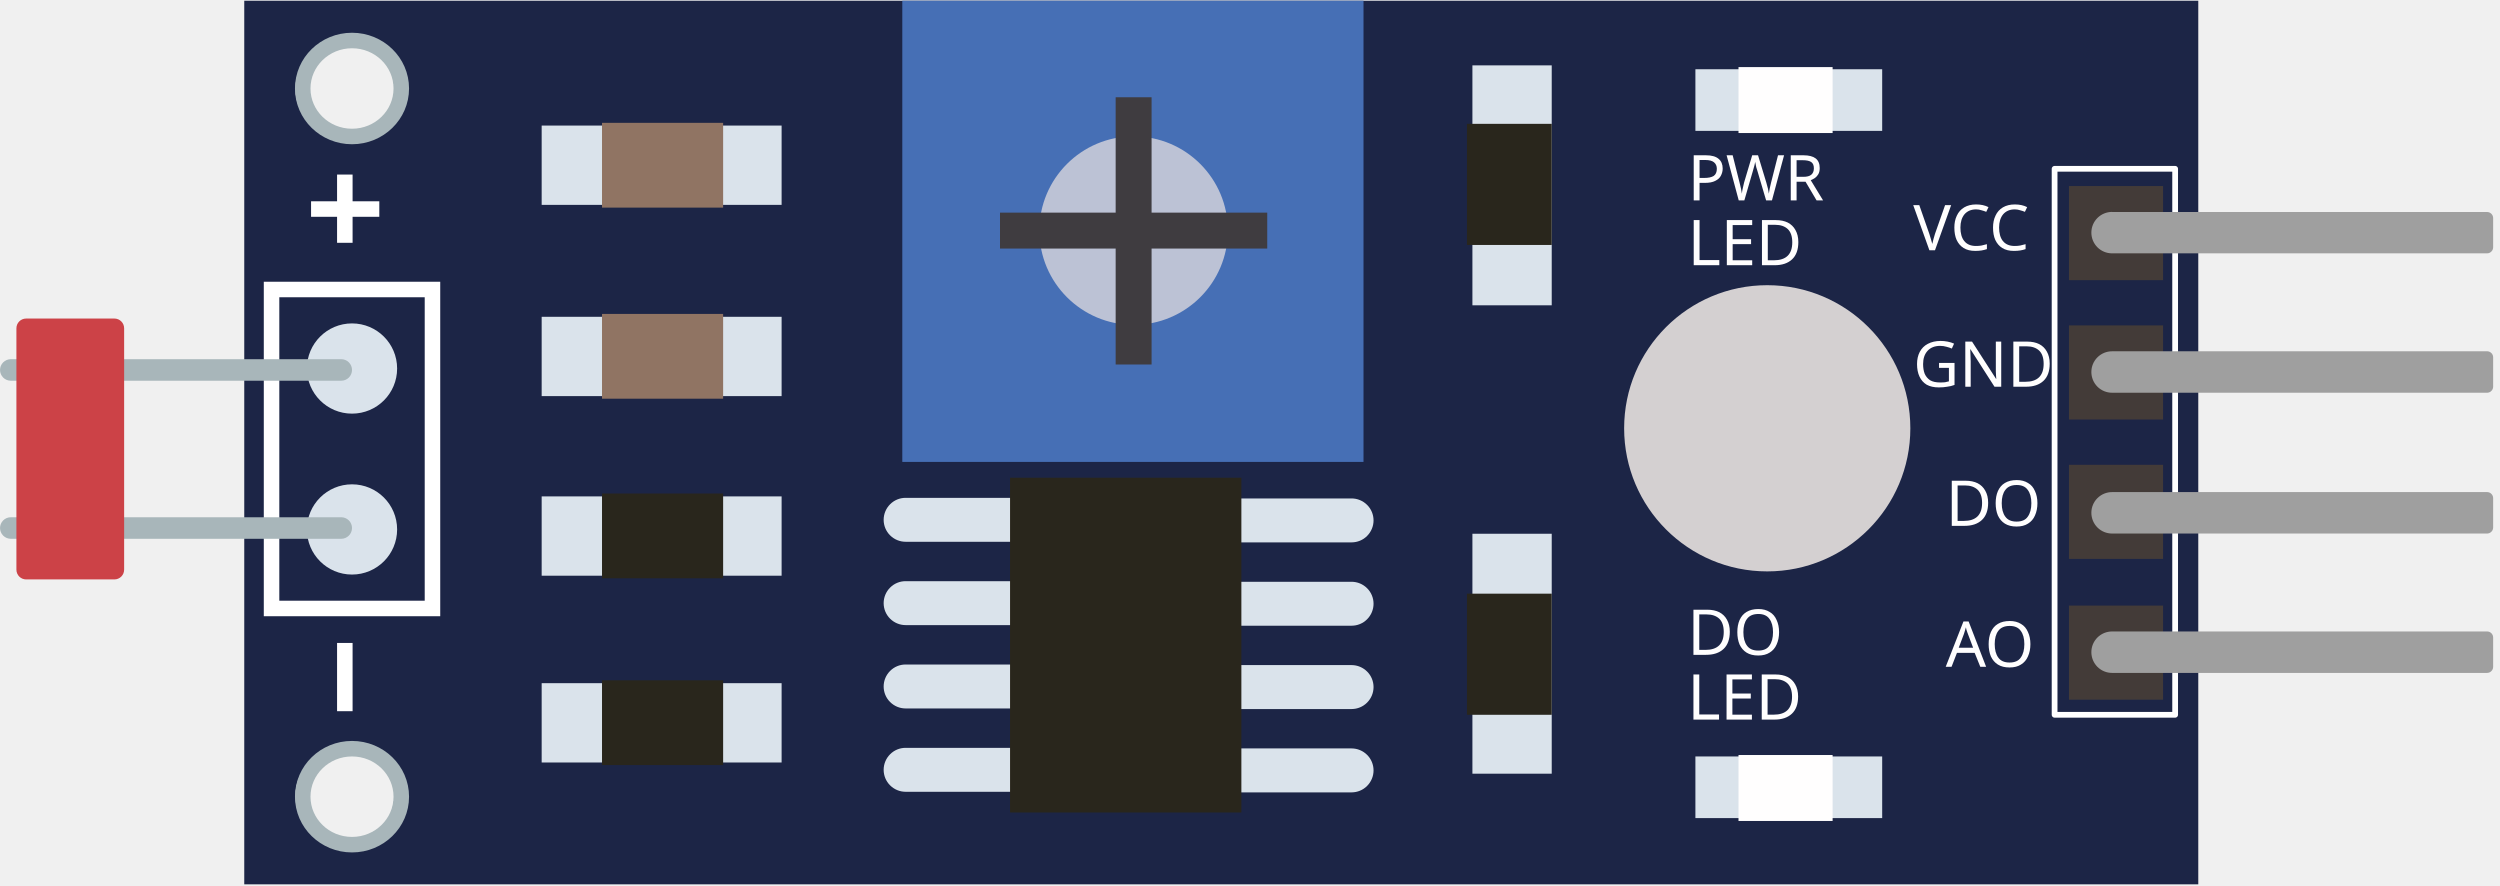
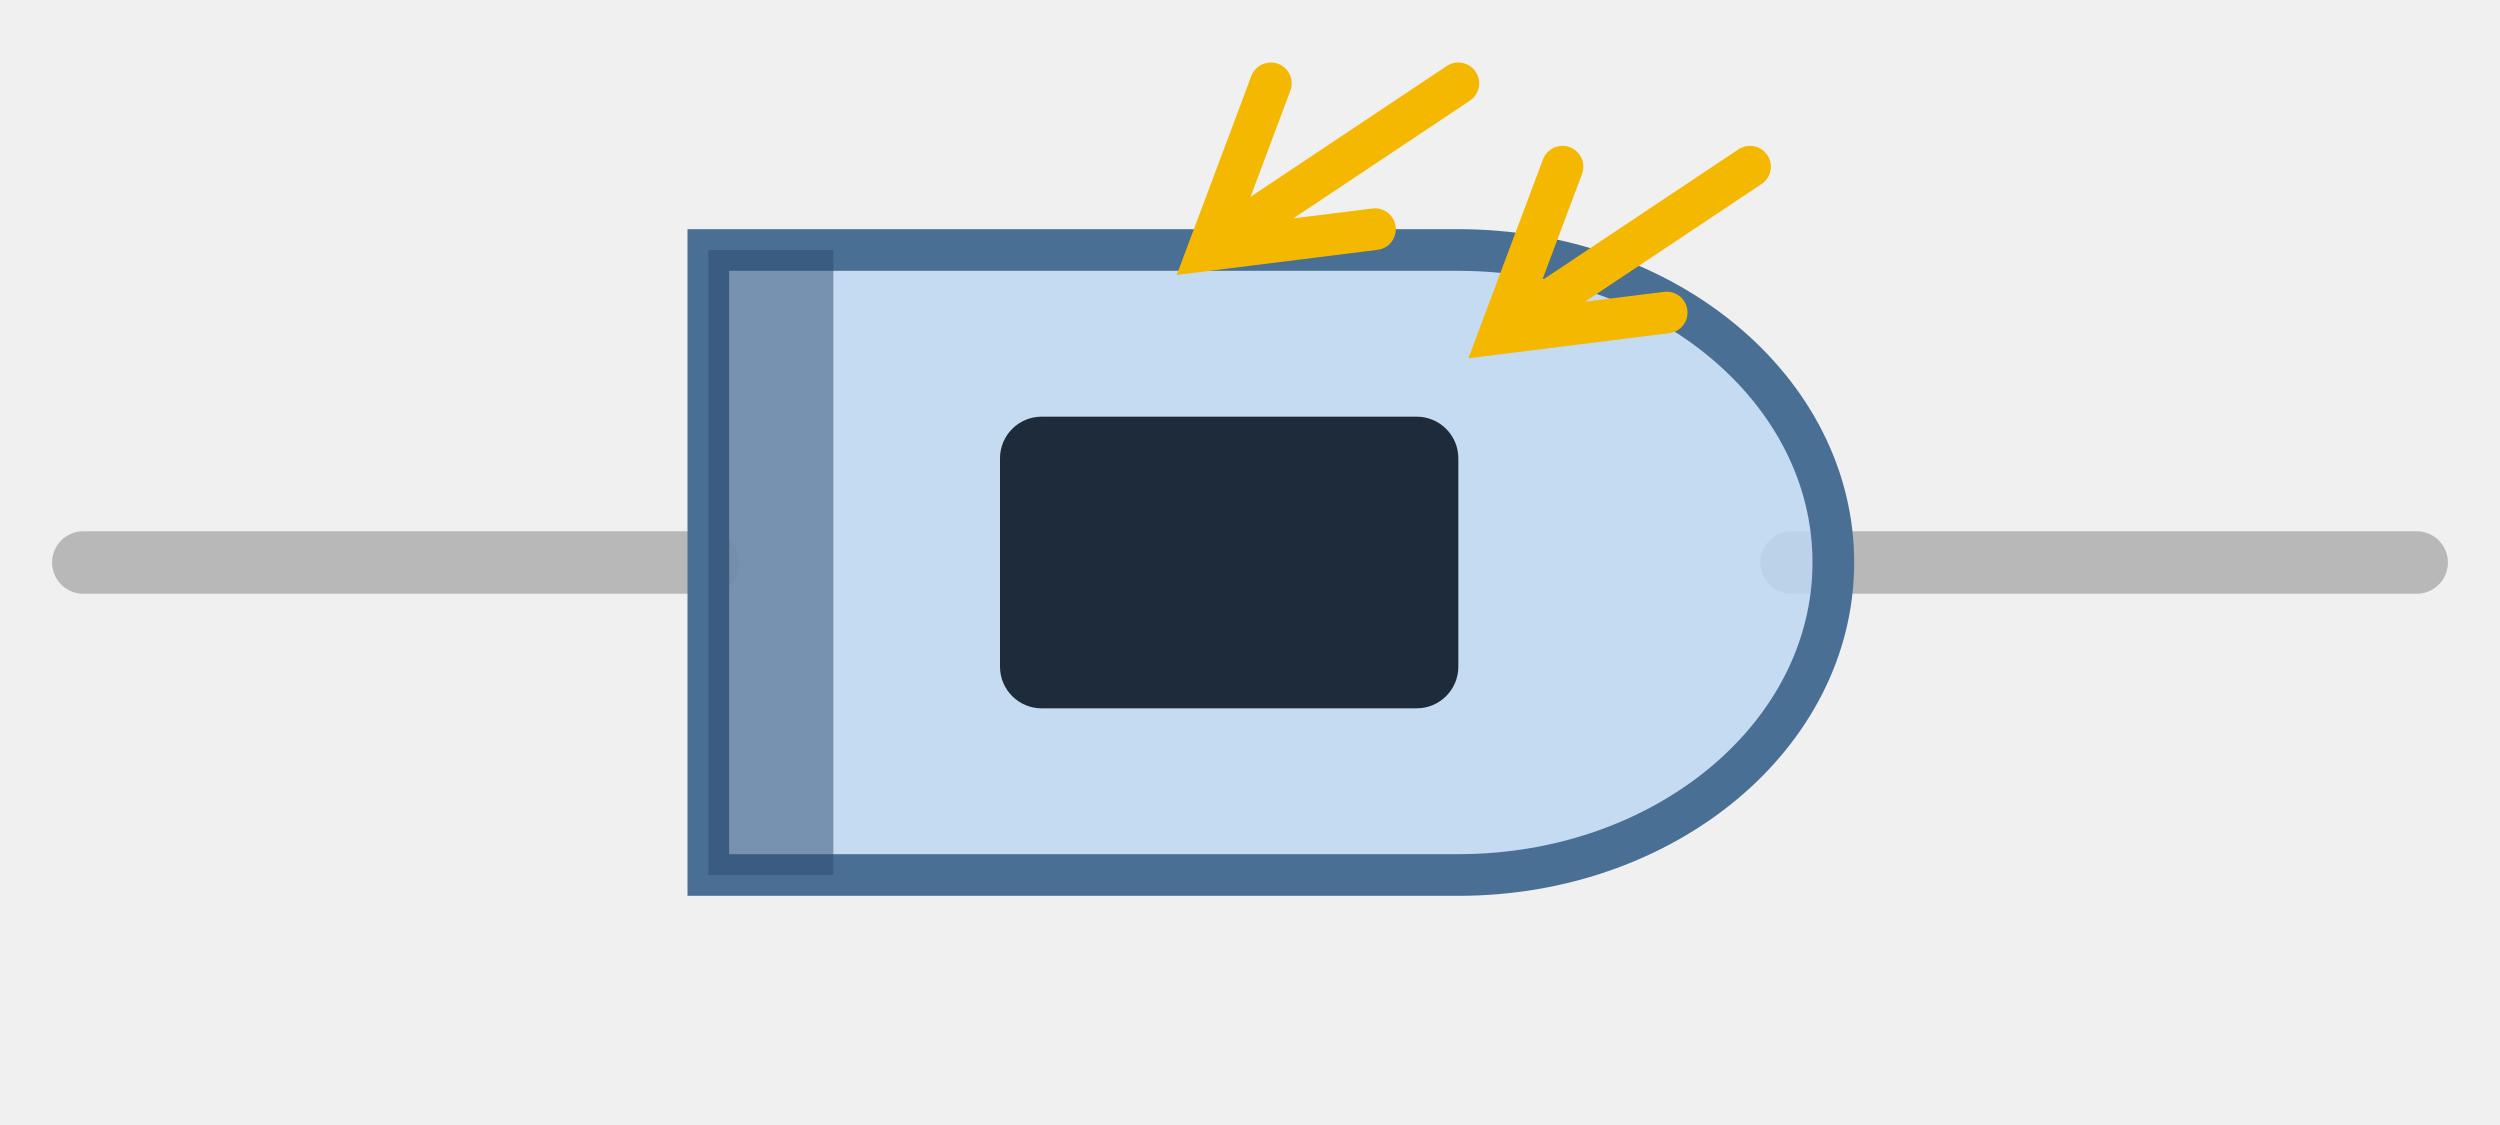
- <svg xmlns="http://www.w3.org/2000/svg" width="45.95mm" height="16.267mm" version="1.1" viewBox="0 0 174 61.5">
-   <path d="m153 0h-136v61.5h136zm-129 52c1.9 0 3.44 1.5 3.44 3.34s-1.54 3.34-3.44 3.34-3.44-1.5-3.44-3.34 1.54-3.34 3.44-3.34zm98.3-29.8c4.17 0 7.55 3.38 7.55 7.55 0 4.17-3.38 7.55-7.55 7.55s-7.55-3.38-7.55-7.55c0-4.17 3.38-7.55 7.55-7.55zm-98.3-19.4c1.9 0 3.44 1.5 3.44 3.34 0 1.84-1.54 3.34-3.44 3.34s-3.44-1.5-3.44-3.34c0-1.84 1.54-3.34 3.44-3.34z" fill="#1c2546" />
-   <rect x="18.9" y="20.1" width="11.2" height="22.2" fill="none" stroke="#fff" stroke-width="1.08px" />
-   <circle cx="24.5" cy="25.6" r="3.14" fill="#dae3eb" />
-   <circle cx="24.5" cy="36.8" r="3.14" fill="#dae3eb" />
-   <path d="m24.5 25.7c0-0.199-0.079-0.39-0.22-0.53-0.14-0.141-0.331-0.22-0.529-0.22h-23c-0.199 0-0.389 0.079-0.53 0.22-0.14 0.14-0.219 0.331-0.219 0.53 0 0.198 0.079 0.389 0.219 0.53 0.141 0.14 0.331 0.219 0.53 0.219h23c0.198 0 0.389-0.079 0.529-0.219 0.141-0.141 0.22-0.332 0.22-0.53z" fill="#a8b6ba" />
-   <path d="m24.5 36.7c0-0.198-0.079-0.389-0.22-0.53-0.14-0.14-0.331-0.219-0.529-0.219h-23c-0.199 0-0.389 0.079-0.53 0.219-0.14 0.141-0.219 0.332-0.219 0.53 0 0.199 0.079 0.39 0.219 0.53 0.141 0.141 0.331 0.22 0.53 0.22h23c0.198 0 0.389-0.079 0.529-0.22 0.141-0.14 0.22-0.331 0.22-0.53z" fill="#a8b6ba" />
-   <path d="m8.64 22.8c0-0.375-0.304-0.679-0.679-0.679h-6.14c-0.375 0-0.679 0.304-0.679 0.679v16.8c0 0.375 0.304 0.679 0.679 0.679h6.14c0.375 0 0.679-0.304 0.679-0.679v-16.8z" fill="#cc4247" />
-   <clipPath>
-     <path d="m27.9 29c0-0.375-0.304-0.679-0.679-0.679h-6.14c-0.375 0-0.679 0.304-0.679 0.679v16.8c0 0.375 0.304 0.679 0.679 0.679h6.14c0.375 0 0.679-0.304 0.679-0.679v-16.8z" />
-   </clipPath>
-   <g fill="none" stroke-width="1.08px">
-     <ellipse cx="24.5" cy="6.11" rx="3.43" ry="3.34" stroke="#a8b6ba" />
-     <ellipse cx="24.5" cy="55.4" rx="3.43" ry="3.34" stroke="#a8b6ba" />
-     <g stroke="#fff">
-       <path d="m24 44.7v4.75" />
-       <path d="m24 12.1v4.75" />
-       <path d="m26.4 14.5h-4.75" />
-     </g>
-   </g>
-   <g fill="#dae3eb">
-     <rect x="37.7" y="8.69" width="16.7" height="5.52" />
-     <rect x="37.7" y="22" width="16.7" height="5.52" />
-     <rect x="37.7" y="34.5" width="16.7" height="5.52" />
-   </g>
-   <rect x="41.9" y="34.3" width="8.43" height="5.9" fill="#29261c" />
-   <path d="m108 21.2v-16.7h-5.52v16.7z" fill="#dae3eb" />
-   <path d="m108 17v-8.43h-5.9v8.43z" fill="#29261c" />
-   <path d="m108 53.8v-16.7h-5.52v16.7z" fill="#dae3eb" />
-   <path d="m108 49.7v-8.43h-5.9v8.43z" fill="#29261c" />
-   <rect x="37.7" y="47.5" width="16.7" height="5.52" fill="#dae3eb" />
-   <rect x="41.9" y="8.5" width="8.43" height="5.9" fill="#907463" />
-   <rect x="41.9" y="21.8" width="8.43" height="5.9" fill="#907463" />
-   <rect x="41.9" y="47.3" width="8.43" height="5.9" fill="#29261c" />
-   <rect x="118" y="4.77" width="13" height="4.29" fill="#dae3eb" />
-   <rect x="121" y="4.62" width="6.55" height="4.59" fill="#fffefe" />
-   <filter id="ledFilter" x="-0.8" y="-0.8" height="5.2" width="5.8">
-     <feGaussianBlur stdDeviation="2" />
-   </filter>
-         false
- 
-         <rect x="118" y="52.6" width="13" height="4.29" fill="#dae3eb" />
-   <rect x="121" y="52.5" width="6.55" height="4.59" fill="#fffefe" />
-         false
- 
-         
-         <g fill="#dae3eb">
-     <path d="m72.7 34.6h-9.67c-0.407 0-0.796 0.162-1.08 0.449-0.287 0.287-0.448 0.677-0.448 1.08v1e-3c0 0.406 0.161 0.796 0.448 1.08 0.288 0.287 0.677 0.448 1.08 0.448h9.67z" />
-     <path d="m72.7 40.4h-9.67c-0.407 0-0.796 0.162-1.08 0.449-0.287 0.287-0.448 0.677-0.448 1.08v1e-3c0 0.406 0.161 0.796 0.448 1.08 0.288 0.287 0.677 0.448 1.08 0.448h9.67z" />
-     <path d="m72.7 46.2h-9.67c-0.407 0-0.796 0.162-1.08 0.449-0.287 0.287-0.448 0.677-0.448 1.08v1e-3c0 0.406 0.161 0.796 0.448 1.08 0.288 0.288 0.677 0.449 1.08 0.449h9.67z" />
-     <path d="m72.7 52h-9.67c-0.407 0-0.796 0.162-1.08 0.449-0.287 0.287-0.448 0.677-0.448 1.08v1e-3c0 0.406 0.161 0.796 0.448 1.08 0.288 0.288 0.677 0.449 1.08 0.449h9.67z" />
-     <path d="m84.4 55.1h9.67c0.406 0 0.796-0.161 1.08-0.449 0.288-0.287 0.449-0.677 0.449-1.08v-1e-3c0-0.406-0.161-0.796-0.449-1.08-0.287-0.287-0.677-0.449-1.08-0.449h-9.67z" />
-     <path d="m84.4 49.3h9.67c0.406 0 0.796-0.161 1.08-0.449 0.288-0.287 0.449-0.677 0.449-1.08v-1e-3c0-0.406-0.161-0.796-0.449-1.08-0.287-0.287-0.677-0.449-1.08-0.449h-9.67z" />
-     <path d="m84.4 43.5h9.67c0.406 0 0.796-0.161 1.08-0.448 0.288-0.288 0.449-0.678 0.449-1.08v-1e-3c0-0.406-0.161-0.796-0.449-1.08-0.287-0.287-0.677-0.449-1.08-0.449h-9.67z" />
-     <path d="m84.4 37.7h9.67c0.406 0 0.796-0.161 1.08-0.448 0.288-0.288 0.449-0.678 0.449-1.08v-1e-3c0-0.406-0.161-0.796-0.449-1.08-0.287-0.287-0.677-0.449-1.08-0.449h-9.67z" />
-   </g>
-   <rect x="70.3" y="33.2" width="16.1" height="23.3" fill="#29261c" />
-   <rect x="62.8" y="7.63e-9" width="32.1" height="32.1" fill="#466fb5" />
-   <circle cx="78.9" cy="16" r="6.56" fill="#bcc2d5" />
-   <path d="m78.9 6.72v18.6" fill="none" stroke="#3f3c40" stroke-width="2.5px" />
-   <path d="m88.2 16h-18.6" fill="none" stroke="#3f3c40" stroke-width="2.5px" />
-   <path d="m123 19.8c5.5 0 9.96 4.46 9.96 9.96s-4.46 9.96-9.96 9.96-9.96-4.46-9.96-9.96 4.46-9.96 9.96-9.96zm0 2.4c4.17 0 7.55 3.38 7.55 7.55 0 4.17-3.38 7.55-7.55 7.55s-7.55-3.38-7.55-7.55c0-4.17 3.38-7.55 7.55-7.55z" fill="#d4d0d1" />
-   <text fill="#fffefe" font-size="4.4px" font-family="sans-serif">
-     <tspan x="117.46" y="13.90">PWR</tspan>
-     <tspan x="117.46" y="18.41">LED</tspan>
-     <tspan x="133.16" y="17.37">VCC</tspan>
-     <tspan x="133.16" y="26.87">GND</tspan>
-     <tspan x="135.42" y="36.55">DO</tspan>
-     <tspan x="135.42" y="46.359">AO</tspan>
-     <tspan x="117.44" y="45.53">DO</tspan>
-     <tspan x="117.44" y="50.036">LED</tspan>
-   </text>
-   <path d="m143 11.7v38h8.39v-38z" fill="none" stroke="#fff" stroke-linejoin="round" stroke-width=".4px" />
-   <g fill="#433b38">
-     <path d="m144 42.1v6.55h6.55v-6.55z" />
-     <path d="m144 32.3v6.55h6.55v-6.55z" />
-     <path d="m144 22.6v6.55h6.55v-6.55z" />
-     <path d="m144 12.9v6.55h6.55v-6.55z" />
-   </g>
-   <g fill="#9f9f9f">
-     <path d="m147 43.9c-0.382 0-0.748 0.152-1.02 0.422-0.27 0.27-0.421 0.636-0.421 1.02v1e-3c0 0.382 0.151 0.748 0.421 1.02 0.271 0.271 0.637 0.422 1.02 0.422h26.1c0.233 0 0.423-0.189 0.423-0.423v-2.04c0-0.234-0.19-0.423-0.423-0.423h-26.1z" />
-     <path d="m147 34.2c-0.382 0-0.748 0.152-1.02 0.422-0.27 0.27-0.421 0.636-0.421 1.02v1e-3c0 0.382 0.151 0.748 0.421 1.02 0.271 0.271 0.637 0.422 1.02 0.422h26.1c0.233 0 0.423-0.189 0.423-0.423v-2.04c0-0.234-0.19-0.423-0.423-0.423h-26.1z" />
-     <path d="m147 24.4c-0.382 0-0.748 0.151-1.02 0.422-0.27 0.27-0.421 0.636-0.421 1.02v1e-3c0 0.382 0.151 0.748 0.421 1.02 0.271 0.27 0.637 0.422 1.02 0.422h26.1c0.233 0 0.423-0.19 0.423-0.423v-2.04c0-0.234-0.19-0.423-0.423-0.423h-26.1z" />
-     <path d="m147 14.7c-0.382 0-0.748 0.152-1.02 0.422-0.27 0.27-0.421 0.637-0.421 1.02s0.151 0.749 0.421 1.02c0.271 0.27 0.637 0.422 1.02 0.422h26.1c0.233 0 0.423-0.19 0.423-0.424v-2.03c0-0.234-0.19-0.424-0.423-0.424h-26.1z" />
+ <svg xmlns="http://www.w3.org/2000/svg" viewBox="0 0 120 54" width="120" height="54">
+   <defs>
+     <linearGradient id="gB" x1="0" y1="0" x2="0" y2="1">
+       <stop offset="0" stop-color="#2b6fd0" />
+       <stop offset="1" stop-color="#14489c" />
+     </linearGradient>
+     <linearGradient id="gG" x1="0" y1="0" x2="0" y2="1">
+       <stop offset="0" stop-color="#2f9a4f" />
+       <stop offset="1" stop-color="#176b33" />
+     </linearGradient>
+     <linearGradient id="gR" x1="0" y1="0" x2="0" y2="1">
+       <stop offset="0" stop-color="#d63b3b" />
+       <stop offset="1" stop-color="#9c1c1c" />
+     </linearGradient>
+     <linearGradient id="gP" x1="0" y1="0" x2="0" y2="1">
+       <stop offset="0" stop-color="#6a3aa8" />
+       <stop offset="1" stop-color="#43207c" />
+     </linearGradient>
+     <linearGradient id="gK" x1="0" y1="0" x2="0" y2="1">
+       <stop offset="0" stop-color="#3a3a3e" />
+       <stop offset="1" stop-color="#17171a" />
+     </linearGradient>
+     <linearGradient id="gY" x1="0" y1="0" x2="0" y2="1">
+       <stop offset="0" stop-color="#e8b923" />
+       <stop offset="1" stop-color="#b78a0c" />
+     </linearGradient>
+     <linearGradient id="gM" x1="0" y1="0" x2="0" y2="1">
+       <stop offset="0" stop-color="#f2f2f2" />
+       <stop offset="0.5" stop-color="#b9bcc0" />
+       <stop offset="1" stop-color="#8b8e93" />
+     </linearGradient>
+     <linearGradient id="gV" x1="0" y1="0" x2="1" y2="0">
+       <stop offset="0" stop-color="#8d9094" />
+       <stop offset="0.35" stop-color="#f4f4f4" />
+       <stop offset="1" stop-color="#7c7f84" />
+     </linearGradient>
+     <radialGradient id="gGl" cx="0.35" cy="0.3" r="0.8">
+       <stop offset="0" stop-color="#ffffff" stop-opacity=".9" />
+       <stop offset="1" stop-color="#cfe6f5" stop-opacity=".35" />
+     </radialGradient>
+   </defs>
+   <path d="M4 27 H34 M86 27 H116" stroke="#b8b8b8" stroke-width="3" stroke-linecap="round" />
+   <path d="M34 12 H70 a18 15 0 0 1 0 30 H34 z" fill="#bcd7f2" fill-opacity=".85" stroke="#4a6f94" stroke-width="2" />
+   <rect x="34" y="12" width="6" height="30" fill="#2b4a6e" fill-opacity=".5" />
+   <rect x="48" y="20" width="22" height="14" rx="2" fill="#1d2b3a" />
+   <g stroke="#f5b800" stroke-width="2" fill="none" stroke-linecap="round">
+     <path d="M70 4 l-12 8 m3 -8 l-3 8 l8 -1" />
+     <path d="M84 8 l-12 8 m3 -8 l-3 8 l8 -1" />
  </g>
</svg>
